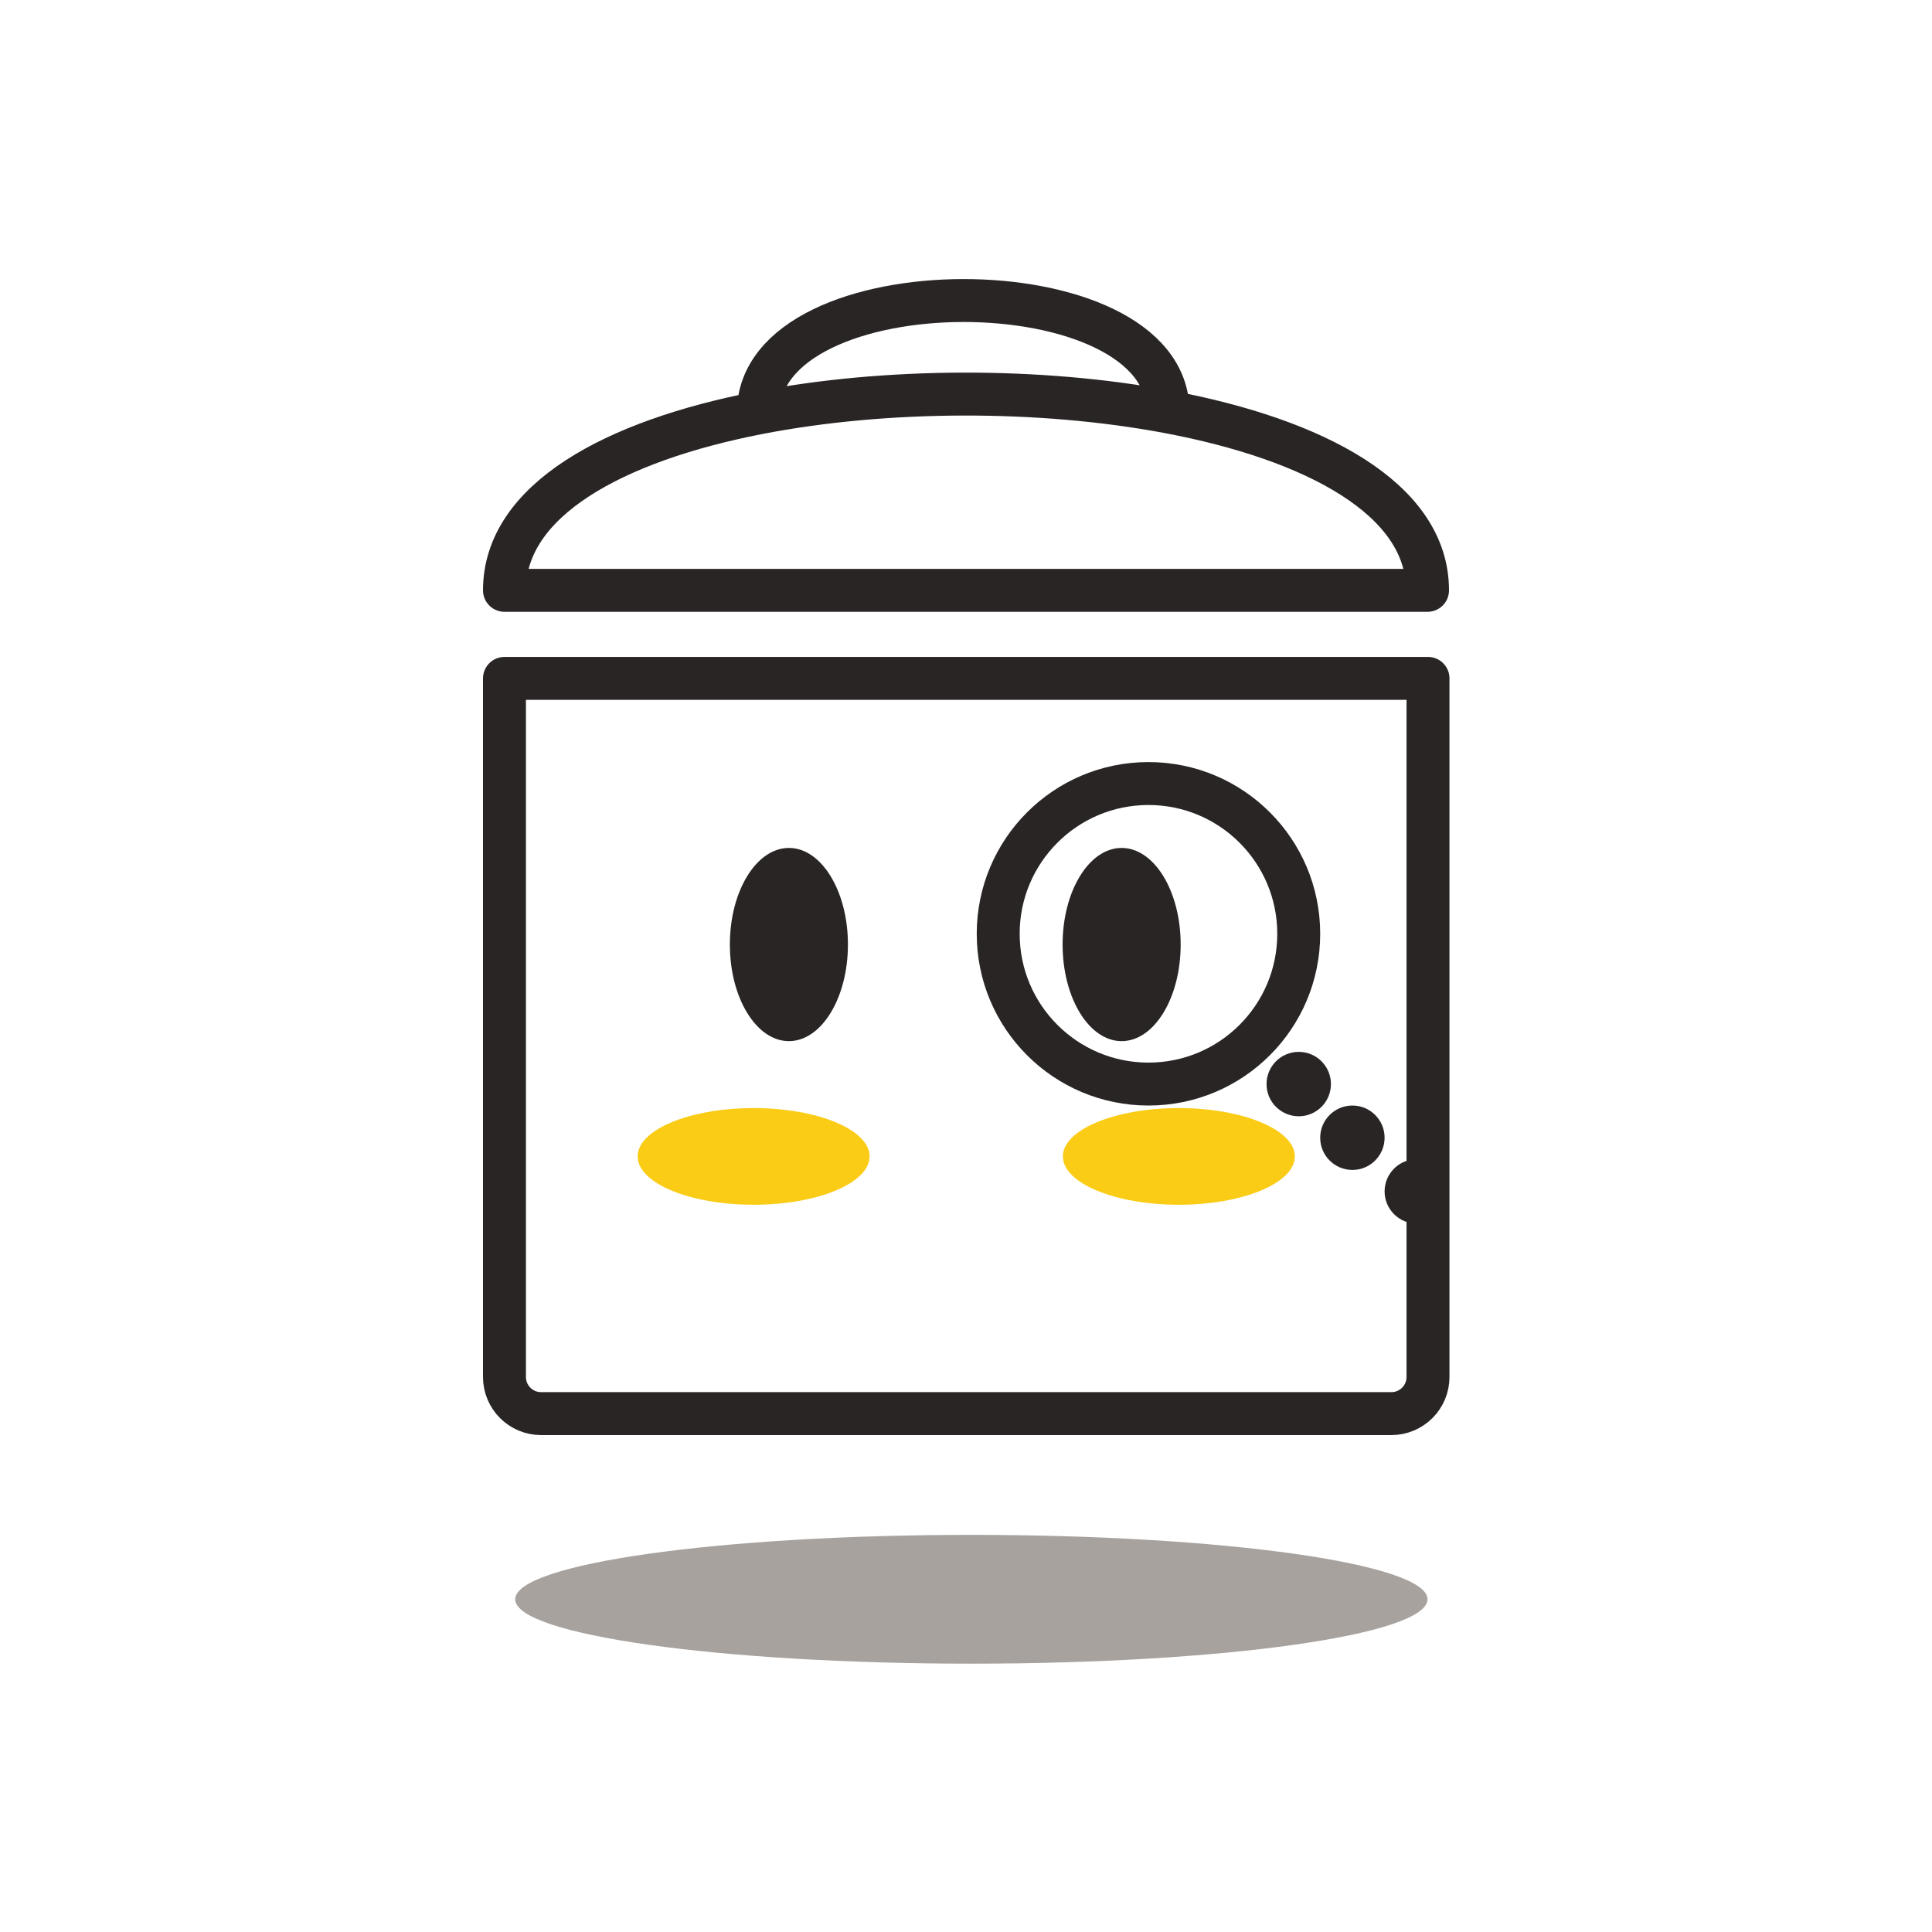
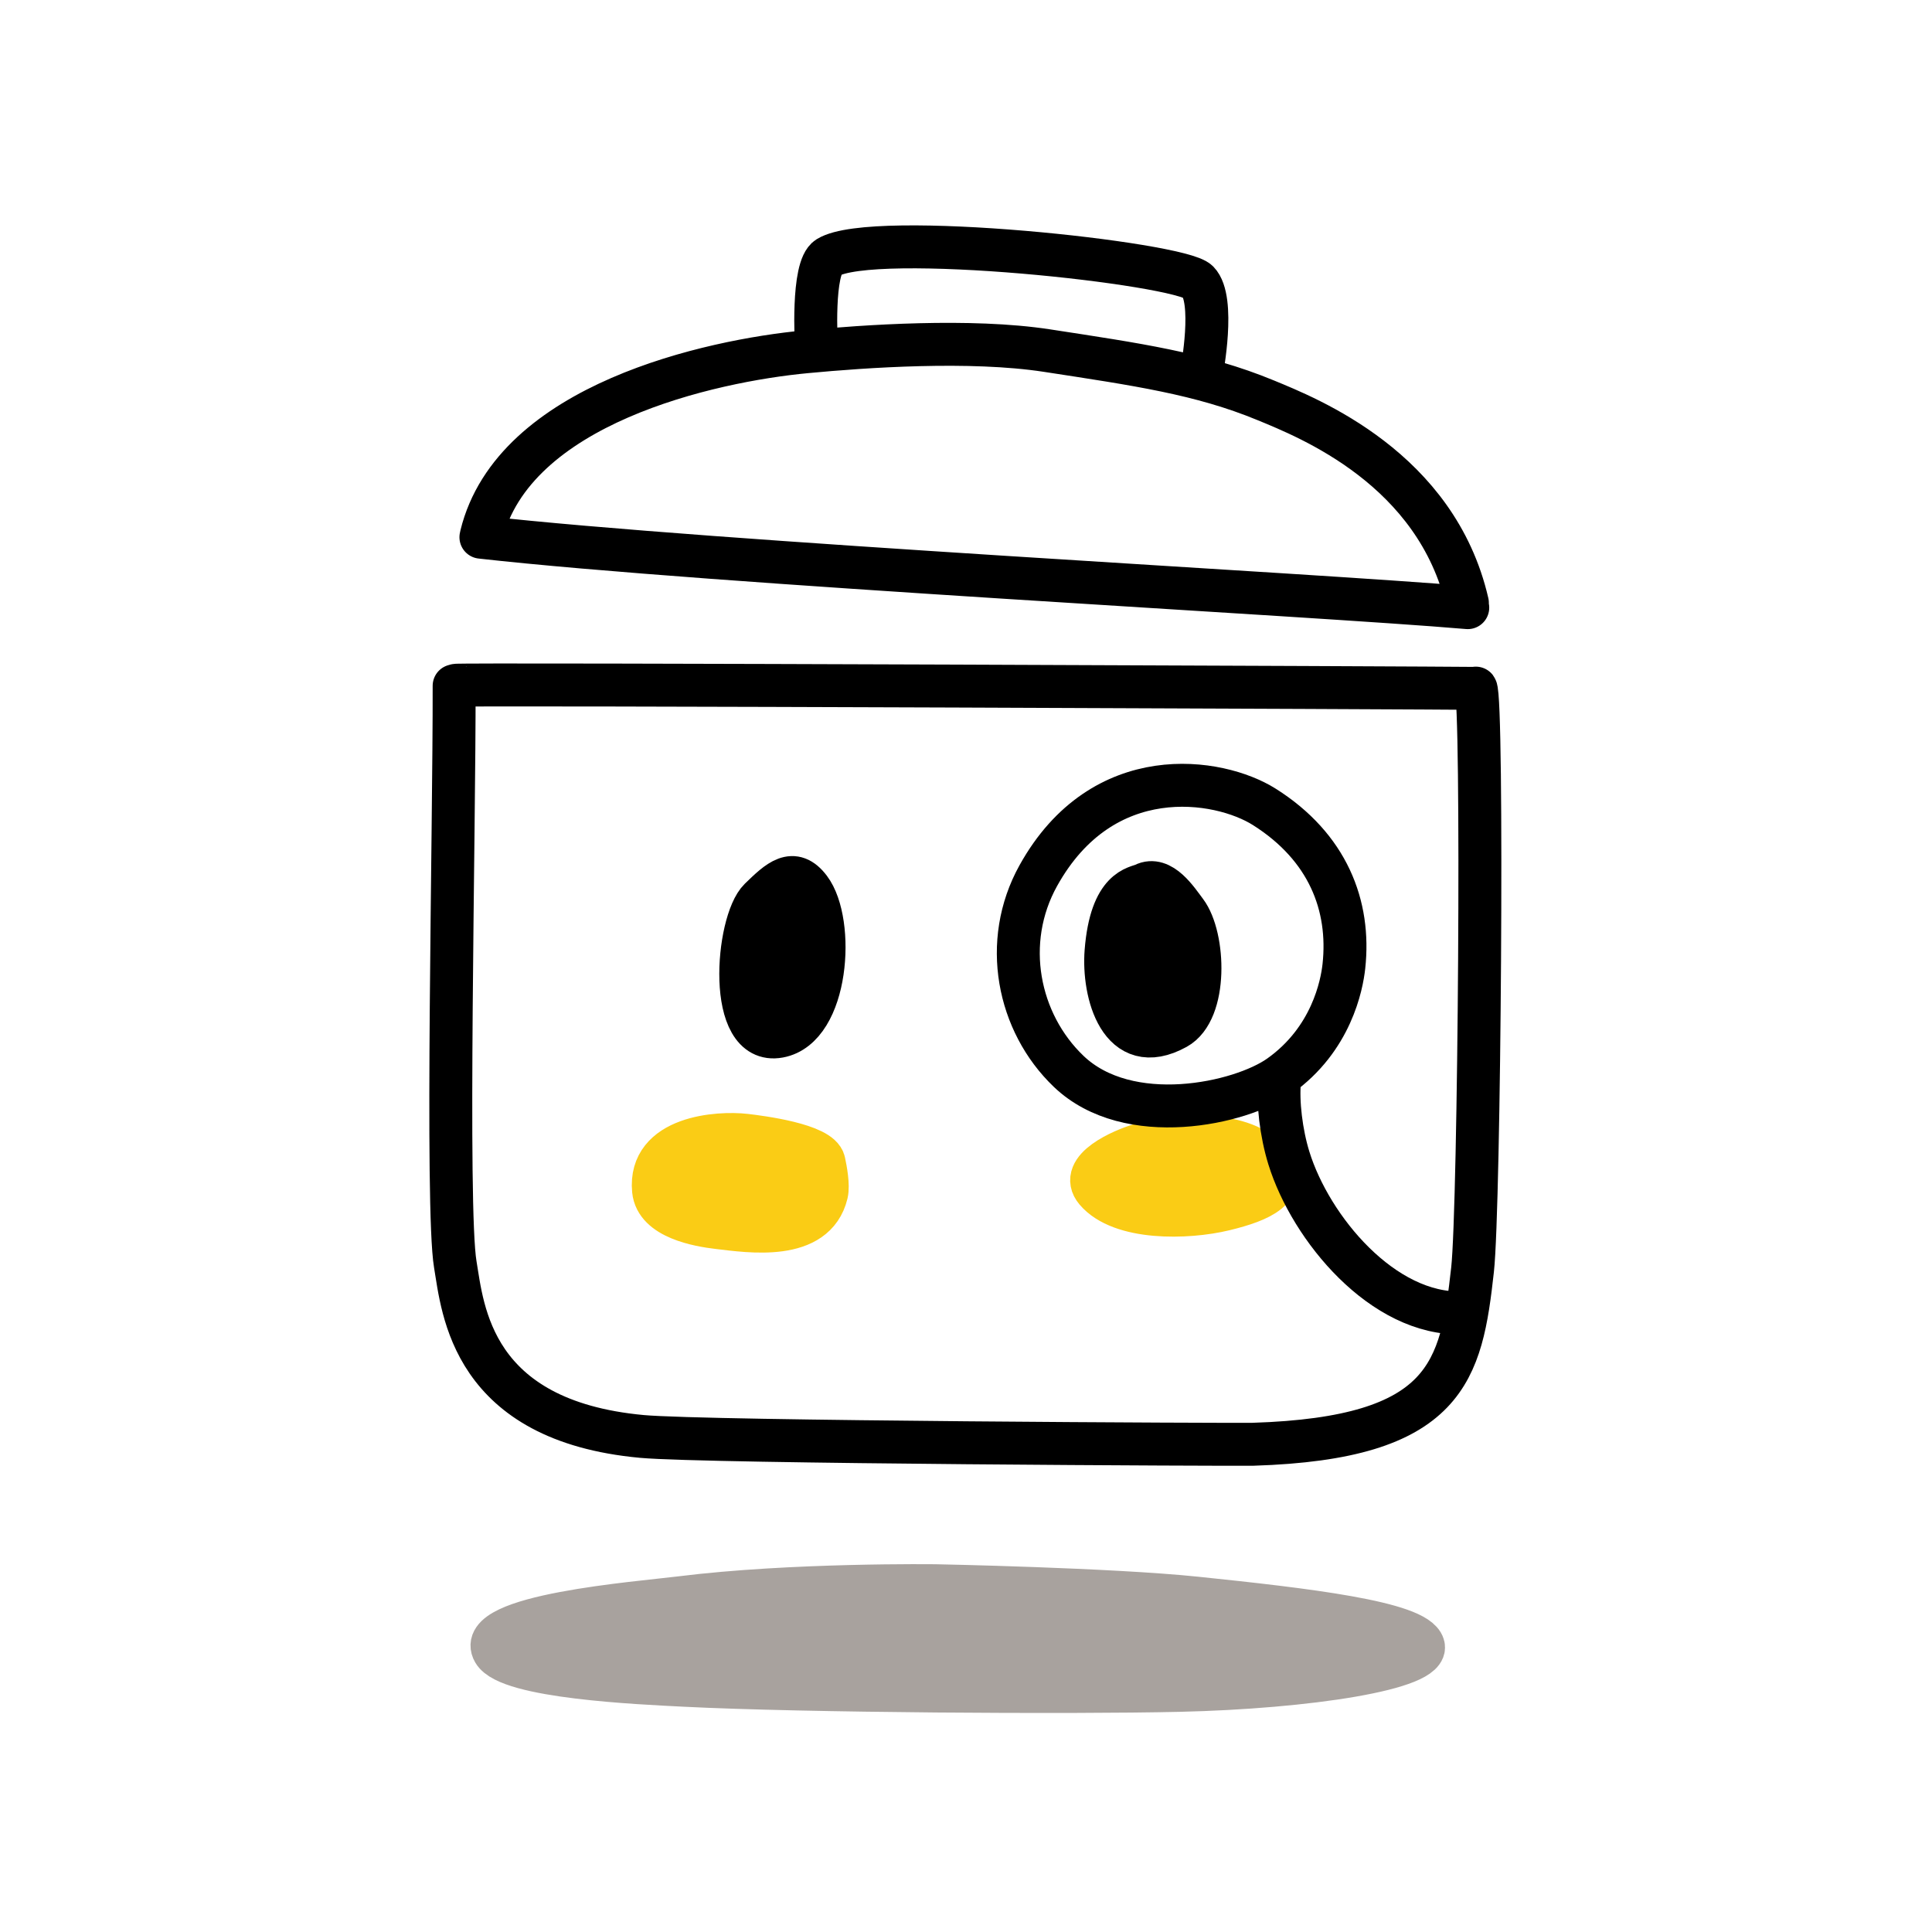
- <svg xmlns="http://www.w3.org/2000/svg" viewBox="0 0 180 180" fill="none">
-   <path d="M47 63.205H133.044V128.292C133.044 130.176 131.516 131.703 129.632 131.703H50.412C48.528 131.703 47 130.176 47 128.292V63.205Z" stroke="#292524" stroke-width="4" stroke-linejoin="round" />
-   <ellipse cx="70.212" cy="107.74" rx="4.503" ry="10.805" transform="rotate(90 70.2122 107.74)" fill="#FACC15" />
-   <ellipse cx="109.831" cy="107.74" rx="4.503" ry="10.805" transform="rotate(90 109.831 107.74)" fill="#FACC15" />
-   <path d="M70.65 38.472C57.238 41.079 47 46.588 47 55H133C133 46.479 122.494 40.937 108.827 38.372M70.65 38.472C82.523 36.164 96.882 36.131 108.827 38.372M70.65 38.472C70.65 24.526 108.827 24.526 108.827 38.372" stroke="#292524" stroke-width="4" stroke-linejoin="round" />
-   <ellipse cx="90.5" cy="149" rx="42.5" ry="6" fill="#A8A29E" />
-   <ellipse cx="73.5" cy="88" rx="5.5" ry="9" fill="#292524" />
-   <ellipse cx="104.5" cy="88" rx="5.5" ry="9" fill="#292524" />
-   <circle cx="107" cy="87" r="14" stroke="#292524" stroke-width="4" />
-   <path d="M124 101C124 102.657 122.657 104 121 104C119.343 104 118 102.657 118 101C118 99.343 119.343 98 121 98C122.657 98 124 99.343 124 101Z" fill="#292524" />
-   <path d="M129 106C129 107.657 127.657 109 126 109C124.343 109 123 107.657 123 106C123 104.343 124.343 103 126 103C127.657 103 129 104.343 129 106Z" fill="#292524" />
-   <path d="M135 111C135 112.657 133.657 114 132 114C130.343 114 129 112.657 129 111C129 109.343 130.343 108 132 108C133.657 108 135 109.343 135 111Z" fill="#292524" />
+ <svg xmlns="http://www.w3.org/2000/svg" fill="none" viewBox="0 0 180 180">
+   <path fill="#000" stroke="#000" stroke-linecap="round" stroke-linejoin="round" stroke-miterlimit="10" stroke-width="4" d="M70.797 83.76c-2.182 2.124-3.142 13.706 1.787 12.798 4.577-.844 5.209-10.642 2.856-13.762-1.527-2.026-2.884-.747-4.643.965ZM106.559 82.407c-.613.31-3.044.273-3.512 6.248-.298 3.802 1.301 10.02 6.543 7.128 2.918-1.609 2.65-8.503.889-10.84-.793-1.051-2.271-3.369-3.92-2.536Z" />
+   <path stroke="#000" stroke-linecap="round" stroke-linejoin="round" stroke-miterlimit="10" stroke-width="4" d="M42.474 63.848c-.286-.149 92.362.243 95.031.286m-95.195-.238c.027 13.477-.781 48.607.108 53.91.704 4.194 1.477 14.555 17.384 16.024 6.033.557 55.645.77 56.936.729 18.149-.569 19.407-6.826 20.456-16.267.653-5.879.993-53.232.305-54.182M44.806 50.05c21.6 2.426 77.448 5.318 91.942 6.563m-91.906-6.733c2.991-12.244 21.353-16.266 30.242-17.106 5.452-.515 15.305-1.21 22.472-.108 8.345 1.284 14.3 2.125 20.337 4.615 4.05 1.67 15.948 6.391 18.821 18.888M76.062 32.207s-.453-7.282 1.081-8.222c4.211-2.579 32.772.523 34.469 2.25 1.635 1.664.35 8.383.35 8.383" />
+   <path fill="#FACC15" stroke="#FACC15" stroke-linecap="round" stroke-linejoin="round" stroke-miterlimit="10" stroke-width="4" d="M76.764 108.236c-.35-1.598-5.939-2.308-7.311-2.468-2.487-.29-9.044.123-8.565 5.134.246 2.569 4.196 3.262 6.034 3.476 2.908.34 9.018 1.293 10.09-3.173.181-.757-.08-2.204-.248-2.969ZM118.263 108.274c-2.216-2.975-8.639-2.64-12.127-1.595-1.46.438-5.759 2.216-4.028 4.255 2.322 2.735 8.485 2.583 11.963 1.743 3.437-.83 5.986-1.995 4.192-4.403Z" />
+   <path fill="#A8A29E" stroke="#A8A29E" stroke-linecap="round" stroke-linejoin="round" stroke-miterlimit="10" stroke-width="4" d="M87.201 147.738s-13.429-.181-23.803 1.117c-3.83.48-19.339 1.671-17.395 5.024 1.389 2.395 13.62 2.922 17.801 3.135 11.057.563 36.018.705 46.054.474 11.925-.273 23.412-2.019 22.744-4.18-.668-2.161-11.012-3.364-21.143-4.416-8.115-.842-24.259-1.154-24.259-1.154Z" />
+   <path stroke="#000" stroke-linecap="round" stroke-linejoin="round" stroke-miterlimit="10" stroke-width="4" d="M117.794 75.175c-4.244-2.679-15.066-4.388-21.06 6.41-3.425 6.17-1.915 13.693 2.831 18.231 5.565 5.32 16.014 3.023 19.657.436 4.829-3.429 5.795-8.476 5.985-10.23.614-5.649-1.496-11.112-7.413-14.847ZM119.219 100.584c-.212 2.075.153 5.02.864 7.313 2.038 6.566 8.769 14.664 16.164 14.423" />
</svg>
